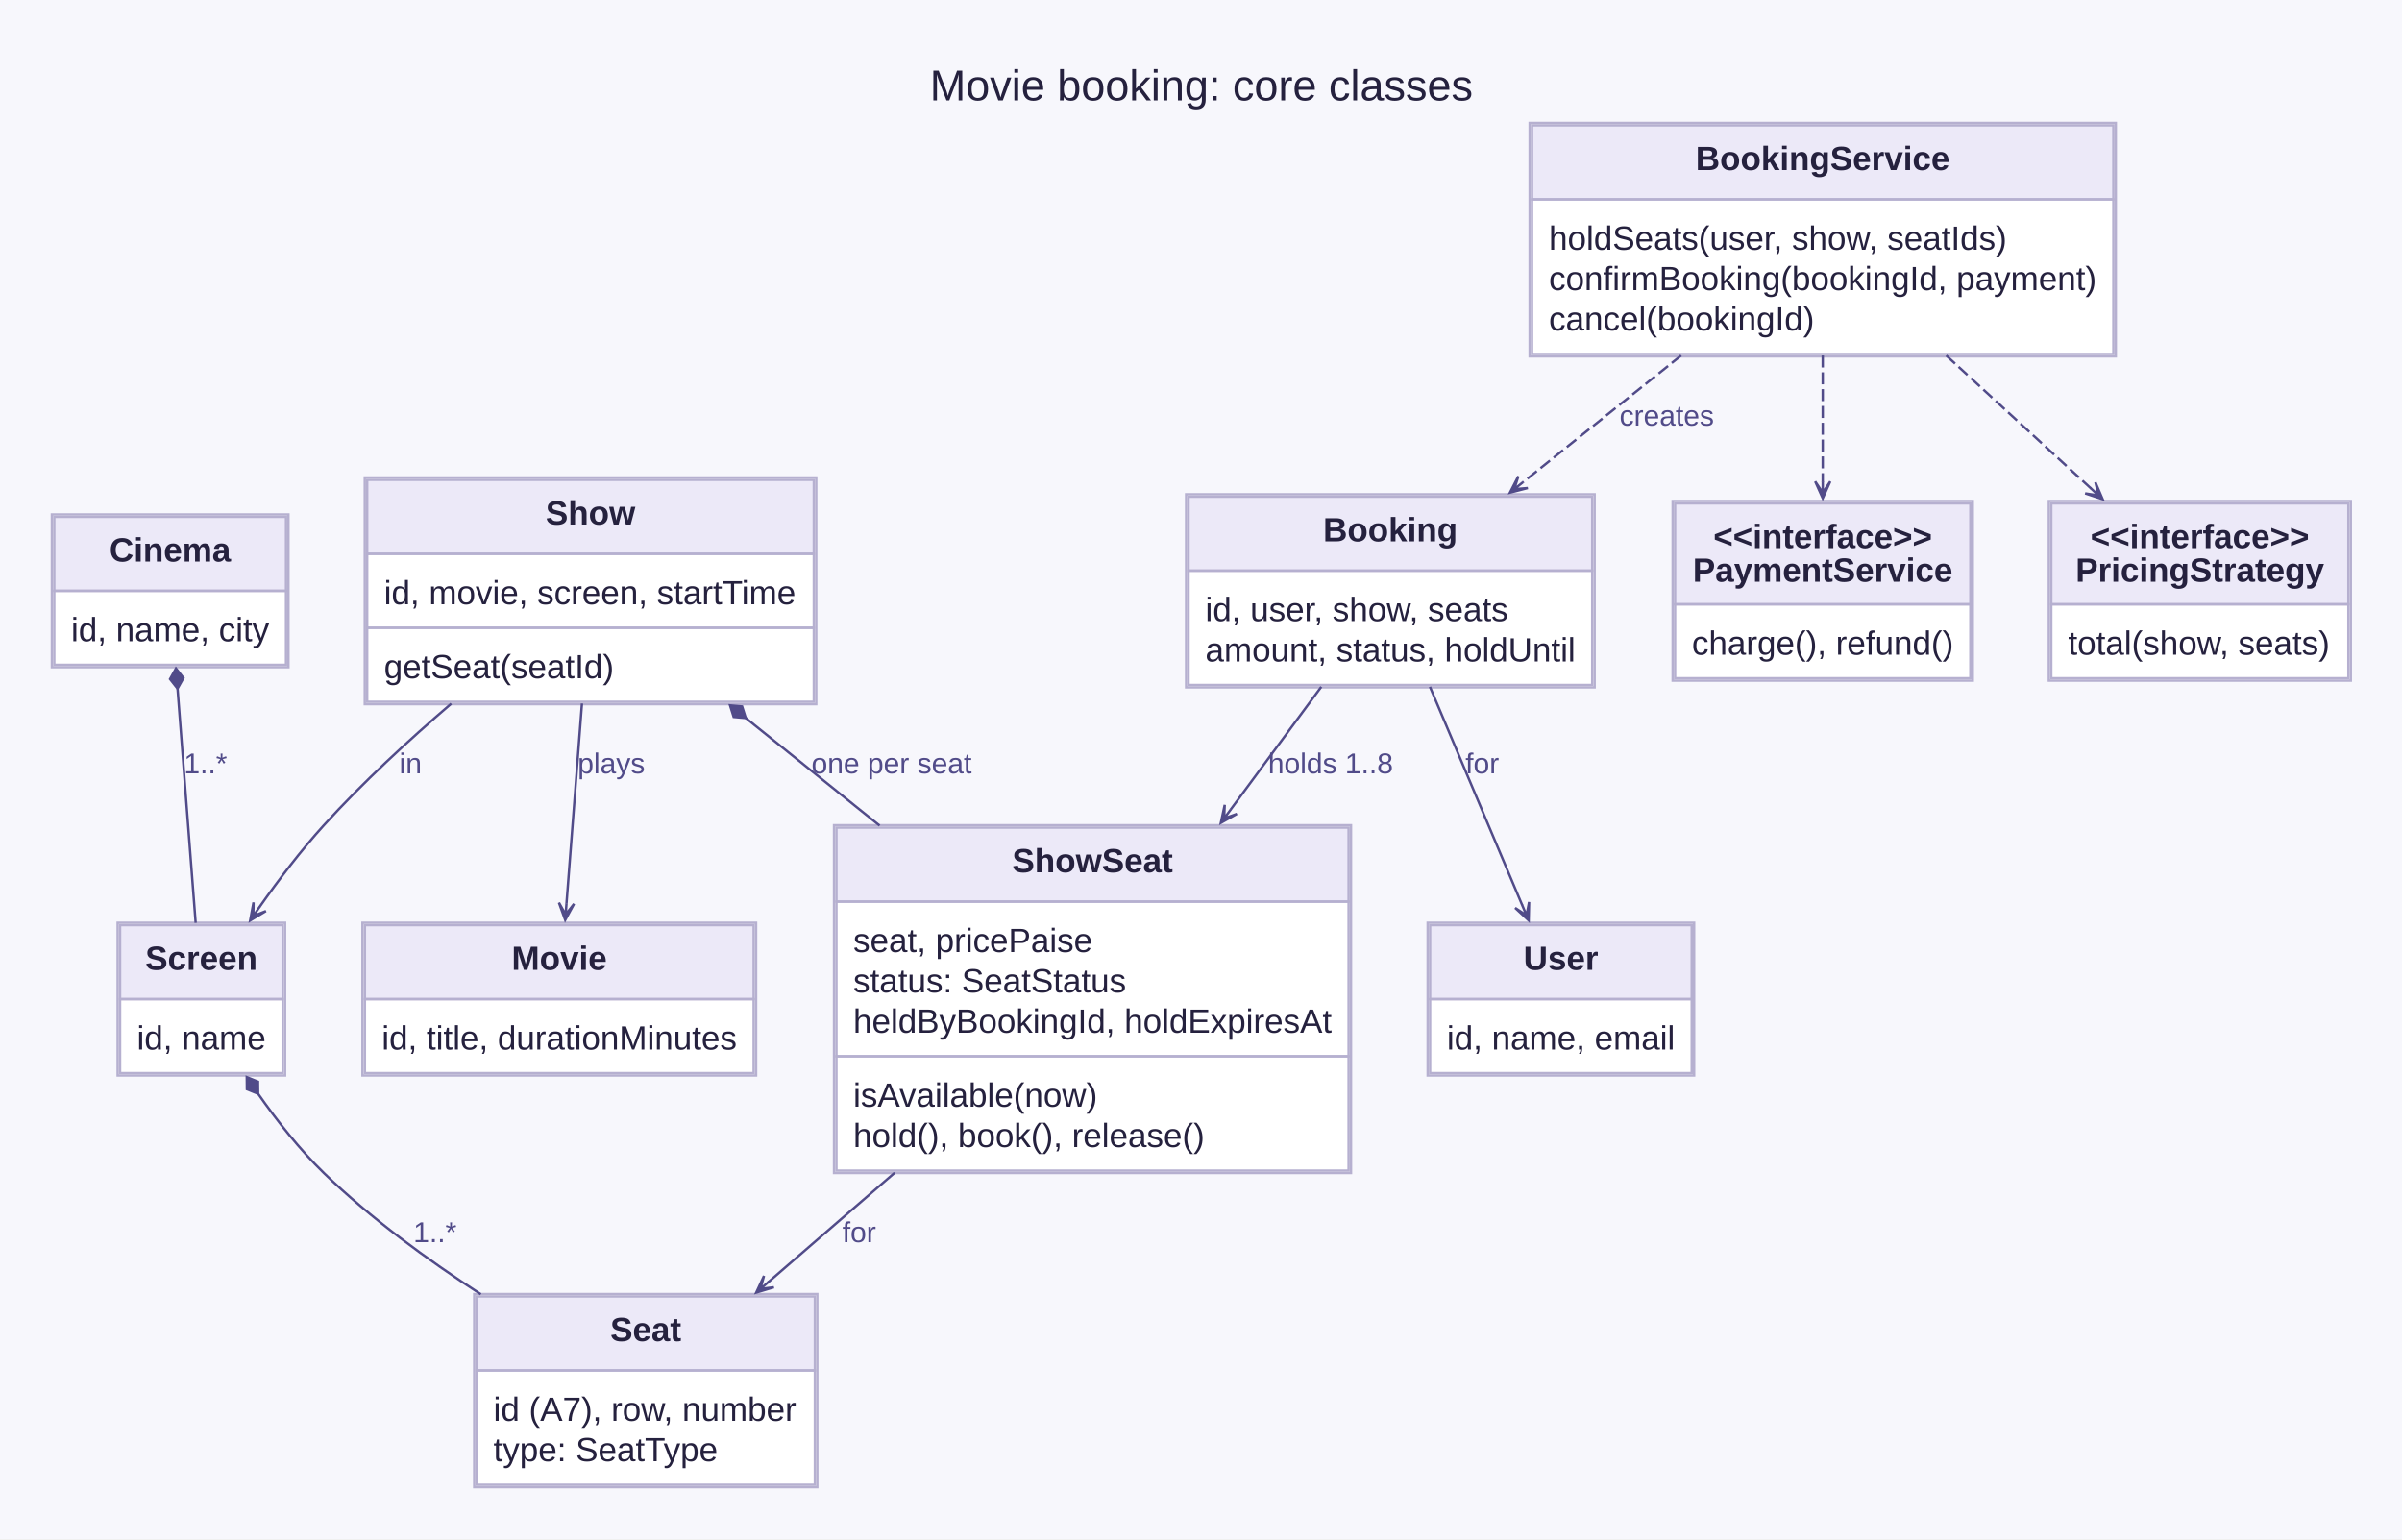
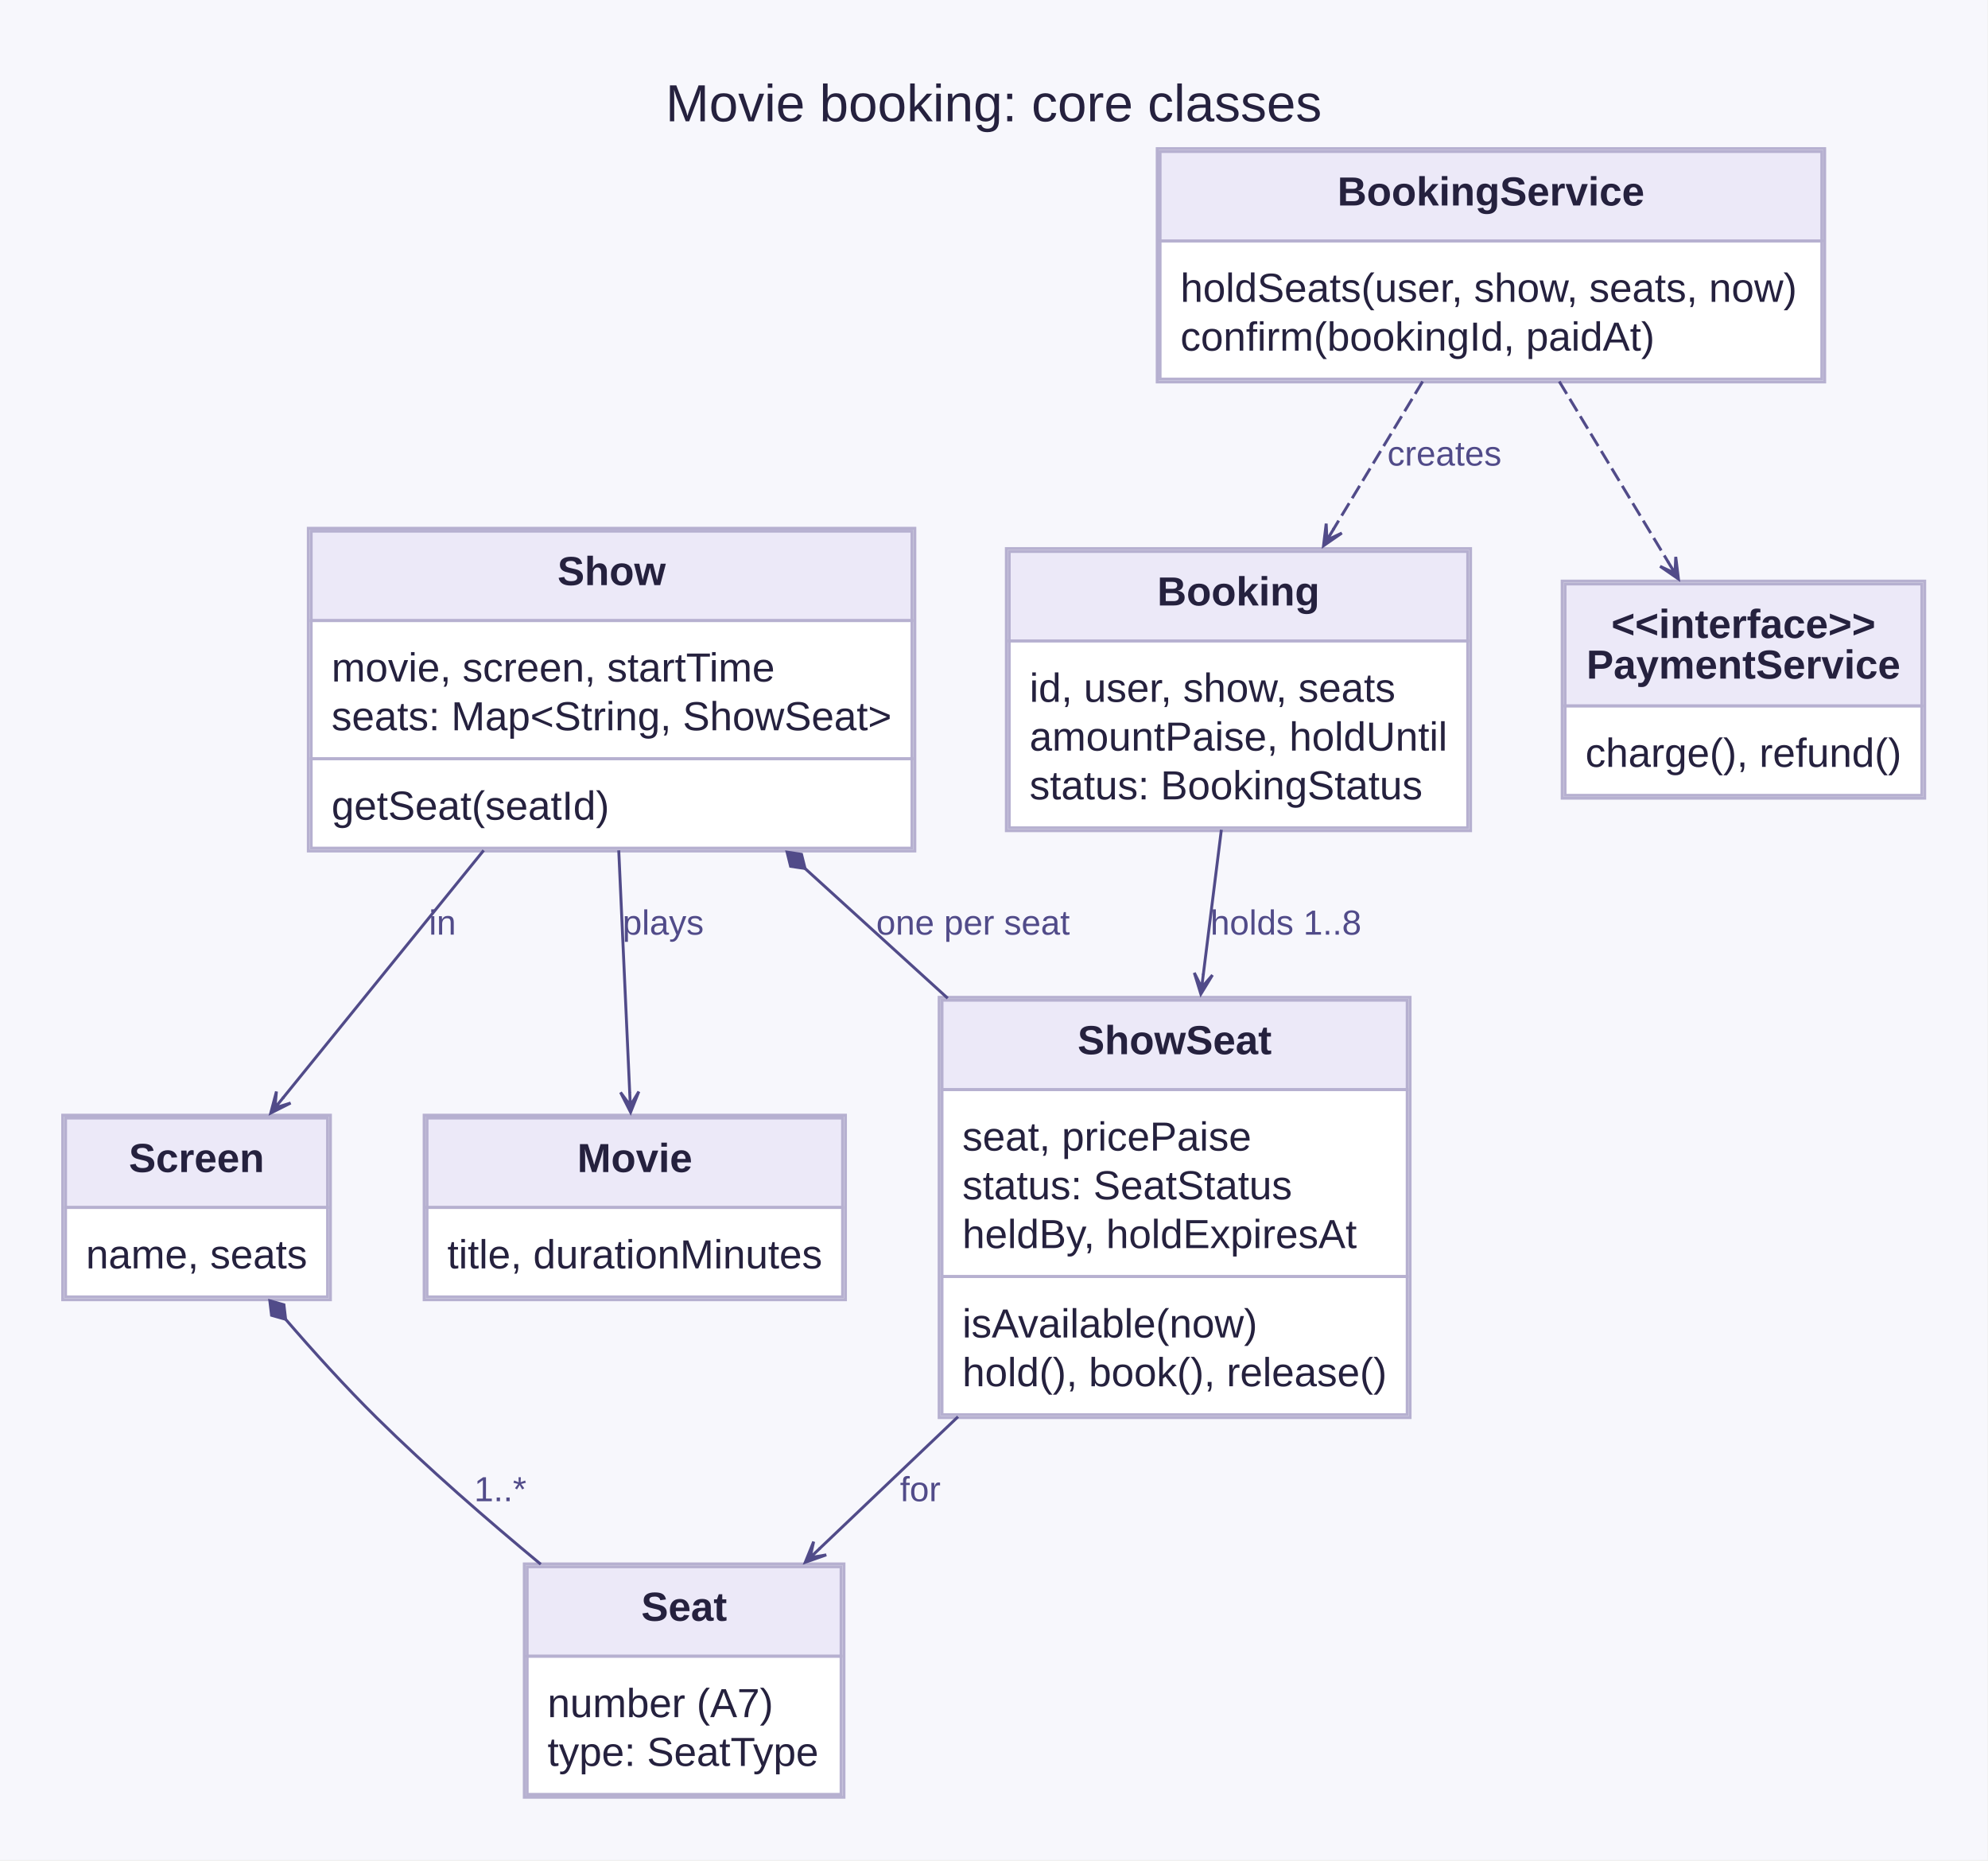
- <svg xmlns="http://www.w3.org/2000/svg" width="1000pt" height="641pt" viewBox="0.00 0.00 1000.00 641.00" role="img" aria-labelledby="lld-4-classes-title lld-4-classes-desc">
+ <svg xmlns="http://www.w3.org/2000/svg" width="685pt" height="641pt" viewBox="0.00 0.00 685.00 641.00" role="img" aria-labelledby="lld-4-classes-title lld-4-classes-desc">
  <g id="graph0" class="graph" transform="scale(1 1) rotate(0) translate(21.6 619.2)">
-     <polygon fill="#f7f7fc" stroke="none" points="-21.6,21.6 -21.6,-619.2 978.69,-619.2 978.69,21.6 -21.6,21.6" />
-     <text xml:space="preserve" text-anchor="middle" x="478.55" y="-577.4" font-family="Arial" font-size="18.00" fill="#25213e">Movie booking: core classes</text>
+     <polygon fill="#f7f7fc" stroke="none" points="-21.6,21.6 -21.6,-619.2 663.2,-619.2 663.2,21.6 -21.6,21.6" />
+     <text xml:space="preserve" text-anchor="middle" x="320.8" y="-577.4" font-family="Arial" font-size="18.00" fill="#25213e">Movie booking: core classes</text>
    <g id="node1" class="node">
-       <path fill="#b6b0d0" stroke="none" d="M86.48,-405C86.48,-405 12,-405 12,-405 6,-405 0,-399 0,-393 0,-393 0,-353.4 0,-353.4 0,-347.4 6,-341.4 12,-341.4 12,-341.4 86.48,-341.4 86.48,-341.4 92.48,-341.4 98.48,-347.4 98.48,-353.4 98.48,-353.4 98.48,-393 98.48,-393 98.48,-399 92.48,-405 86.48,-405" />
-       <polygon fill="#ffffff" stroke="none" points="0,-341.4 0,-405 98.48,-405 98.48,-341.4 0,-341.4" />
-       <polygon fill="none" stroke="#b6b0d0" points="0,-341.4 0,-405 98.48,-405 98.48,-341.4 0,-341.4" />
-       <polygon fill="#ece9f8" stroke="none" points="1,-373.2 1,-404 97.48,-404 97.48,-373.2 1,-373.2" />
-       <polygon fill="none" stroke="#b6b0d0" points="1,-373.2 1,-404 97.48,-404 97.48,-373.2 1,-373.2" />
-       <text xml:space="preserve" text-anchor="start" x="23.95" y="-385.4" font-family="Arial" font-weight="bold" font-size="14.00" fill="#25213e">Cinema</text>
-       <polygon fill="none" stroke="#b6b0d0" points="1,-342.4 1,-373.2 97.48,-373.2 97.48,-342.4 1,-342.4" />
-       <text xml:space="preserve" text-anchor="start" x="8" y="-352.2" font-family="Arial" font-size="14.00" fill="#25213e">id, name, city</text>
+       <path fill="#b6b0d0" stroke="none" d="M80.26,-235C80.26,-235 12,-235 12,-235 6,-235 0,-229 0,-223 0,-223 0,-183.4 0,-183.4 0,-177.4 6,-171.4 12,-171.4 12,-171.4 80.26,-171.4 80.26,-171.4 86.26,-171.4 92.26,-177.4 92.26,-183.4 92.26,-183.4 92.26,-223 92.26,-223 92.26,-229 86.26,-235 80.26,-235" />
+       <polygon fill="#ffffff" stroke="none" points="0,-171.4 0,-235 92.26,-235 92.26,-171.4 0,-171.4" />
+       <polygon fill="none" stroke="#b6b0d0" points="0,-171.4 0,-235 92.26,-235 92.26,-171.4 0,-171.4" />
+       <polygon fill="#ece9f8" stroke="none" points="1,-203.2 1,-234 91.26,-234 91.26,-203.2 1,-203.2" />
+       <polygon fill="none" stroke="#b6b0d0" points="1,-203.2 1,-234 91.26,-234 91.26,-203.2 1,-203.2" />
+       <text xml:space="preserve" text-anchor="start" x="22.78" y="-215.4" font-family="Arial" font-weight="bold" font-size="14.00" fill="#25213e">Screen</text>
+       <polygon fill="none" stroke="#b6b0d0" points="1,-172.4 1,-203.2 91.26,-203.2 91.26,-172.4 1,-172.4" />
+       <text xml:space="preserve" text-anchor="start" x="8" y="-182.2" font-family="Arial" font-size="14.00" fill="#25213e">name, seats</text>
    </g>
    <g id="node2" class="node">
-       <path fill="#b6b0d0" stroke="none" d="M85.09,-235C85.09,-235 39.39,-235 39.39,-235 33.39,-235 27.39,-229 27.39,-223 27.39,-223 27.39,-183.4 27.39,-183.4 27.39,-177.4 33.39,-171.4 39.39,-171.4 39.39,-171.4 85.09,-171.4 85.09,-171.4 91.09,-171.4 97.09,-177.4 97.09,-183.4 97.09,-183.4 97.09,-223 97.09,-223 97.09,-229 91.09,-235 85.09,-235" />
-       <polygon fill="#ffffff" stroke="none" points="27.39,-171.4 27.39,-235 97.09,-235 97.09,-171.4 27.39,-171.4" />
-       <polygon fill="none" stroke="#b6b0d0" points="27.39,-171.4 27.39,-235 97.09,-235 97.09,-171.4 27.39,-171.4" />
-       <polygon fill="#ece9f8" stroke="none" points="28.39,-203.2 28.39,-234 96.09,-234 96.09,-203.2 28.39,-203.2" />
-       <polygon fill="none" stroke="#b6b0d0" points="28.39,-203.2 28.39,-234 96.09,-234 96.09,-203.2 28.39,-203.2" />
-       <text xml:space="preserve" text-anchor="start" x="38.89" y="-215.4" font-family="Arial" font-weight="bold" font-size="14.00" fill="#25213e">Screen</text>
-       <polygon fill="none" stroke="#b6b0d0" points="28.39,-172.4 28.39,-203.2 96.09,-203.2 96.09,-172.4 28.39,-172.4" />
-       <text xml:space="preserve" text-anchor="start" x="35.39" y="-182.2" font-family="Arial" font-size="14.00" fill="#25213e">id, name</text>
+       <path fill="#b6b0d0" stroke="none" d="M257.21,-80.4C257.21,-80.4 171.05,-80.4 171.05,-80.4 165.05,-80.4 159.05,-74.4 159.05,-68.4 159.05,-68.4 159.05,-12 159.05,-12 159.05,-6 165.05,0 171.05,0 171.05,0 257.21,0 257.21,0 263.21,0 269.21,-6 269.21,-12 269.21,-12 269.21,-68.4 269.21,-68.4 269.21,-74.4 263.21,-80.4 257.21,-80.4" />
+       <polygon fill="#ffffff" stroke="none" points="159.05,0 159.05,-80.4 269.21,-80.4 269.21,0 159.05,0" />
+       <polygon fill="none" stroke="#b6b0d0" points="159.05,0 159.05,-80.4 269.21,-80.4 269.21,0 159.05,0" />
+       <polygon fill="#ece9f8" stroke="none" points="160.05,-48.6 160.05,-79.4 268.21,-79.4 268.21,-48.6 160.05,-48.6" />
+       <polygon fill="none" stroke="#b6b0d0" points="160.05,-48.6 160.05,-79.4 268.21,-79.4 268.21,-48.6 160.05,-48.6" />
+       <text xml:space="preserve" text-anchor="start" x="199.34" y="-60.8" font-family="Arial" font-weight="bold" font-size="14.00" fill="#25213e">Seat</text>
+       <polygon fill="none" stroke="#b6b0d0" points="160.05,-1 160.05,-48.6 268.21,-48.6 268.21,-1 160.05,-1" />
+       <text xml:space="preserve" text-anchor="start" x="167.05" y="-27.6" font-family="Arial" font-size="14.00" fill="#25213e">number (A7)</text>
+       <text xml:space="preserve" text-anchor="start" x="167.05" y="-10.8" font-family="Arial" font-size="14.00" fill="#25213e">type: SeatType</text>
    </g>
    <g id="edge1" class="edge">
-       <path fill="none" stroke="#514b89" d="M52.31,-332.49C54.62,-302.65 57.74,-262.38 59.86,-234.96" />
-       <polygon fill="#514b89" stroke="#514b89" points="52.31,-332.5 54.78,-336.91 51.66,-340.88 49.19,-336.47 52.31,-332.5" />
-       <text xml:space="preserve" text-anchor="middle" x="63.97" y="-297.2" font-family="Arial" font-size="12.00" fill="#514b89">1..*</text>
+       <path fill="none" stroke="#514b89" d="M76.65,-164.87C86.37,-153.59 97.39,-141.4 108.13,-130.8 125.8,-113.37 146.41,-95.46 164.73,-80.28" />
+       <polygon fill="#514b89" stroke="#514b89" points="76.82,-164.67 76.23,-169.68 71.37,-171.06 71.97,-166.05 76.82,-164.67" />
+       <text xml:space="preserve" text-anchor="middle" x="150.78" y="-102" font-family="Arial" font-size="12.00" fill="#514b89">1..*</text>
    </g>
    <g id="node3" class="node">
-       <path fill="#b6b0d0" stroke="none" d="M306.65,-80.4C306.65,-80.4 187.83,-80.4 187.83,-80.4 181.83,-80.4 175.83,-74.4 175.83,-68.4 175.83,-68.4 175.83,-12 175.83,-12 175.83,-6 181.83,0 187.83,0 187.83,0 306.65,0 306.65,0 312.65,0 318.65,-6 318.65,-12 318.65,-12 318.65,-68.4 318.65,-68.4 318.65,-74.4 312.65,-80.4 306.65,-80.4" />
-       <polygon fill="#ffffff" stroke="none" points="175.83,0 175.83,-80.4 318.65,-80.4 318.65,0 175.83,0" />
-       <polygon fill="none" stroke="#b6b0d0" points="175.83,0 175.83,-80.4 318.65,-80.4 318.65,0 175.83,0" />
-       <polygon fill="#ece9f8" stroke="none" points="176.83,-48.6 176.83,-79.4 317.65,-79.4 317.65,-48.6 176.83,-48.6" />
-       <polygon fill="none" stroke="#b6b0d0" points="176.83,-48.6 176.83,-79.4 317.65,-79.4 317.65,-48.6 176.83,-48.6" />
-       <text xml:space="preserve" text-anchor="start" x="232.45" y="-60.8" font-family="Arial" font-weight="bold" font-size="14.00" fill="#25213e">Seat</text>
-       <polygon fill="none" stroke="#b6b0d0" points="176.83,-1 176.83,-48.6 317.65,-48.6 317.65,-1 176.83,-1" />
-       <text xml:space="preserve" text-anchor="start" x="183.83" y="-27.6" font-family="Arial" font-size="14.00" fill="#25213e">id (A7), row, number</text>
-       <text xml:space="preserve" text-anchor="start" x="183.83" y="-10.8" font-family="Arial" font-size="14.00" fill="#25213e">type: SeatType</text>
+       <path fill="#b6b0d0" stroke="none" d="M257.72,-235C257.72,-235 136.54,-235 136.54,-235 130.54,-235 124.54,-229 124.54,-223 124.54,-223 124.54,-183.4 124.54,-183.4 124.54,-177.4 130.54,-171.4 136.54,-171.4 136.54,-171.4 257.72,-171.4 257.72,-171.4 263.72,-171.4 269.72,-177.4 269.72,-183.4 269.72,-183.4 269.72,-223 269.72,-223 269.72,-229 263.72,-235 257.72,-235" />
+       <polygon fill="#ffffff" stroke="none" points="124.54,-171.4 124.54,-235 269.72,-235 269.72,-171.4 124.54,-171.4" />
+       <polygon fill="none" stroke="#b6b0d0" points="124.54,-171.4 124.54,-235 269.72,-235 269.72,-171.4 124.54,-171.4" />
+       <polygon fill="#ece9f8" stroke="none" points="125.54,-203.2 125.54,-234 268.72,-234 268.72,-203.2 125.54,-203.2" />
+       <polygon fill="none" stroke="#b6b0d0" points="125.54,-203.2 125.54,-234 268.72,-234 268.72,-203.2 125.54,-203.2" />
+       <text xml:space="preserve" text-anchor="start" x="177.29" y="-215.4" font-family="Arial" font-weight="bold" font-size="14.00" fill="#25213e">Movie</text>
+       <polygon fill="none" stroke="#b6b0d0" points="125.54,-172.4 125.54,-203.2 268.72,-203.2 268.72,-172.4 125.54,-172.4" />
+       <text xml:space="preserve" text-anchor="start" x="132.54" y="-182.2" font-family="Arial" font-size="14.00" fill="#25213e">title, durationMinutes</text>
+     </g>
+     <g id="node4" class="node">
+       <path fill="#b6b0d0" stroke="none" d="M281.63,-437.2C281.63,-437.2 96.63,-437.2 96.63,-437.2 90.63,-437.2 84.63,-431.2 84.63,-425.2 84.63,-425.2 84.63,-338 84.63,-338 84.63,-332 90.63,-326 96.63,-326 96.63,-326 281.63,-326 281.63,-326 287.63,-326 293.63,-332 293.63,-338 293.63,-338 293.63,-425.2 293.63,-425.2 293.63,-431.2 287.63,-437.2 281.63,-437.2" />
+       <polygon fill="#ffffff" stroke="none" points="84.63,-326 84.63,-437.2 293.63,-437.2 293.63,-326 84.63,-326" />
+       <polygon fill="none" stroke="#b6b0d0" points="84.63,-326 84.63,-437.2 293.63,-437.2 293.63,-326 84.63,-326" />
+       <polygon fill="#ece9f8" stroke="none" points="85.63,-405.4 85.63,-436.2 292.63,-436.2 292.63,-405.4 85.63,-405.4" />
+       <polygon fill="none" stroke="#b6b0d0" points="85.63,-405.4 85.63,-436.2 292.63,-436.2 292.63,-405.4 85.63,-405.4" />
+       <text xml:space="preserve" text-anchor="start" x="170.47" y="-417.6" font-family="Arial" font-weight="bold" font-size="14.00" fill="#25213e">Show</text>
+       <polygon fill="none" stroke="#b6b0d0" points="85.63,-357.8 85.63,-405.4 292.63,-405.4 292.63,-357.8 85.63,-357.8" />
+       <text xml:space="preserve" text-anchor="start" x="92.63" y="-384.4" font-family="Arial" font-size="14.00" fill="#25213e">movie, screen, startTime</text>
+       <text xml:space="preserve" text-anchor="start" x="92.63" y="-367.6" font-family="Arial" font-size="14.00" fill="#25213e">seats: Map&lt;String, ShowSeat&gt;</text>
+       <polygon fill="none" stroke="#b6b0d0" points="85.63,-327 85.63,-357.8 292.63,-357.8 292.63,-327 85.63,-327" />
+       <text xml:space="preserve" text-anchor="start" x="92.63" y="-336.8" font-family="Arial" font-size="14.00" fill="#25213e">getSeat(seatId)</text>
+     </g>
+     <g id="edge3" class="edge">
+       <path fill="none" stroke="#514b89" d="M145.06,-326.23C122.59,-298.52 95.86,-265.55 75.86,-240.87" />
+       <polygon fill="#514b89" stroke="#514b89" points="71.69,-235.73 78.54,-239.18 73.12,-237.5 76.1,-241.16 76.1,-241.16 76.1,-241.16 73.12,-237.5 73.65,-243.15 71.69,-235.73" />
+       <text xml:space="preserve" text-anchor="middle" x="130.86" y="-297.2" font-family="Arial" font-size="12.00" fill="#514b89">in</text>
    </g>
    <g id="edge2" class="edge">
-       <path fill="none" stroke="#514b89" d="M85.87,-163.78C93.8,-152.47 103.2,-140.54 113.24,-130.8 132.63,-112 156.44,-94.64 178.58,-80.31" />
-       <polygon fill="#514b89" stroke="#514b89" points="85.87,-163.78 85.82,-168.83 81.14,-170.73 81.19,-165.68 85.87,-163.78" />
-       <text xml:space="preserve" text-anchor="middle" x="159.5" y="-102" font-family="Arial" font-size="12.00" fill="#514b89">1..*</text>
-     </g>
-     <g id="node4" class="node">
-       <path fill="#b6b0d0" stroke="none" d="M281.17,-235C281.17,-235 141.31,-235 141.31,-235 135.31,-235 129.31,-229 129.31,-223 129.31,-223 129.31,-183.4 129.31,-183.4 129.31,-177.4 135.31,-171.4 141.31,-171.4 141.31,-171.4 281.17,-171.4 281.17,-171.4 287.17,-171.4 293.17,-177.4 293.17,-183.4 293.17,-183.4 293.17,-223 293.17,-223 293.17,-229 287.17,-235 281.17,-235" />
-       <polygon fill="#ffffff" stroke="none" points="129.31,-171.4 129.31,-235 293.17,-235 293.17,-171.4 129.31,-171.4" />
-       <polygon fill="none" stroke="#b6b0d0" points="129.31,-171.4 129.31,-235 293.17,-235 293.17,-171.4 129.31,-171.4" />
-       <polygon fill="#ece9f8" stroke="none" points="130.31,-203.2 130.31,-234 292.17,-234 292.17,-203.2 130.31,-203.2" />
-       <polygon fill="none" stroke="#b6b0d0" points="130.31,-203.2 130.31,-234 292.17,-234 292.17,-203.2 130.31,-203.2" />
-       <text xml:space="preserve" text-anchor="start" x="191.4" y="-215.4" font-family="Arial" font-weight="bold" font-size="14.00" fill="#25213e">Movie</text>
-       <polygon fill="none" stroke="#b6b0d0" points="130.31,-172.4 130.31,-203.2 292.17,-203.2 292.17,-172.4 130.31,-172.4" />
-       <text xml:space="preserve" text-anchor="start" x="137.31" y="-182.2" font-family="Arial" font-size="14.00" fill="#25213e">id, title, durationMinutes</text>
+       <path fill="none" stroke="#514b89" d="M191.6,-326.23C192.82,-299.22 194.27,-267.22 195.38,-242.77" />
+       <polygon fill="#514b89" stroke="#514b89" points="195.69,-236 198.52,-243.13 195.59,-238.28 195.37,-242.99 195.37,-242.99 195.37,-242.99 195.59,-238.28 192.22,-242.85 195.69,-236" />
+       <text xml:space="preserve" text-anchor="middle" x="206.9" y="-297.2" font-family="Arial" font-size="12.00" fill="#514b89">plays</text>
    </g>
    <g id="node5" class="node">
-       <path fill="#b6b0d0" stroke="none" d="M306.21,-420.4C306.21,-420.4 142.27,-420.4 142.27,-420.4 136.27,-420.4 130.27,-414.4 130.27,-408.4 130.27,-408.4 130.27,-338 130.27,-338 130.27,-332 136.27,-326 142.27,-326 142.27,-326 306.21,-326 306.21,-326 312.21,-326 318.21,-332 318.21,-338 318.21,-338 318.21,-408.4 318.21,-408.4 318.21,-414.4 312.21,-420.4 306.21,-420.4" />
-       <polygon fill="#ffffff" stroke="none" points="130.27,-326 130.27,-420.4 318.21,-420.4 318.21,-326 130.27,-326" />
-       <polygon fill="none" stroke="#b6b0d0" points="130.27,-326 130.27,-420.4 318.21,-420.4 318.21,-326 130.27,-326" />
-       <polygon fill="#ece9f8" stroke="none" points="131.27,-388.6 131.27,-419.4 317.21,-419.4 317.21,-388.6 131.27,-388.6" />
-       <polygon fill="none" stroke="#b6b0d0" points="131.27,-388.6 131.27,-419.4 317.21,-419.4 317.21,-388.6 131.27,-388.6" />
-       <text xml:space="preserve" text-anchor="start" x="205.57" y="-400.8" font-family="Arial" font-weight="bold" font-size="14.00" fill="#25213e">Show</text>
-       <polygon fill="none" stroke="#b6b0d0" points="131.27,-357.8 131.27,-388.6 317.21,-388.6 317.21,-357.8 131.27,-357.8" />
-       <text xml:space="preserve" text-anchor="start" x="138.27" y="-367.6" font-family="Arial" font-size="14.00" fill="#25213e">id, movie, screen, startTime</text>
-       <polygon fill="none" stroke="#b6b0d0" points="131.27,-327 131.27,-357.8 317.21,-357.8 317.21,-327 131.27,-327" />
-       <text xml:space="preserve" text-anchor="start" x="138.27" y="-336.8" font-family="Arial" font-size="14.00" fill="#25213e">getSeat(seatId)</text>
+       <path fill="#b6b0d0" stroke="none" d="M452.27,-275.6C452.27,-275.6 313.99,-275.6 313.99,-275.6 307.99,-275.6 301.99,-269.6 301.99,-263.6 301.99,-263.6 301.99,-142.8 301.99,-142.8 301.99,-136.8 307.99,-130.8 313.99,-130.8 313.99,-130.8 452.27,-130.8 452.27,-130.8 458.27,-130.8 464.27,-136.8 464.27,-142.8 464.27,-142.8 464.27,-263.6 464.27,-263.6 464.27,-269.6 458.27,-275.6 452.27,-275.6" />
+       <polygon fill="#ffffff" stroke="none" points="301.99,-130.8 301.99,-275.6 464.27,-275.6 464.27,-130.8 301.99,-130.8" />
+       <polygon fill="none" stroke="#b6b0d0" points="301.99,-130.8 301.99,-275.6 464.27,-275.6 464.27,-130.8 301.99,-130.8" />
+       <polygon fill="#ece9f8" stroke="none" points="302.99,-243.8 302.99,-274.6 463.27,-274.6 463.27,-243.8 302.99,-243.8" />
+       <polygon fill="none" stroke="#b6b0d0" points="302.99,-243.8 302.99,-274.6 463.27,-274.6 463.27,-243.8 302.99,-243.8" />
+       <text xml:space="preserve" text-anchor="start" x="349.68" y="-256" font-family="Arial" font-weight="bold" font-size="14.00" fill="#25213e">ShowSeat</text>
+       <polygon fill="none" stroke="#b6b0d0" points="302.99,-179.4 302.99,-243.8 463.27,-243.8 463.27,-179.4 302.99,-179.4" />
+       <text xml:space="preserve" text-anchor="start" x="309.99" y="-222.8" font-family="Arial" font-size="14.00" fill="#25213e">seat, pricePaise</text>
+       <text xml:space="preserve" text-anchor="start" x="309.99" y="-206" font-family="Arial" font-size="14.00" fill="#25213e">status: SeatStatus</text>
+       <text xml:space="preserve" text-anchor="start" x="309.99" y="-189.2" font-family="Arial" font-size="14.00" fill="#25213e">heldBy, holdExpiresAt</text>
+       <polygon fill="none" stroke="#b6b0d0" points="302.99,-131.8 302.99,-179.4 463.27,-179.4 463.27,-131.8 302.99,-131.8" />
+       <text xml:space="preserve" text-anchor="start" x="309.99" y="-158.4" font-family="Arial" font-size="14.00" fill="#25213e">isAvailable(now)</text>
+       <text xml:space="preserve" text-anchor="start" x="309.99" y="-141.6" font-family="Arial" font-size="14.00" fill="#25213e">hold(), book(), release()</text>
    </g>
    <g id="edge4" class="edge">
-       <path fill="none" stroke="#514b89" d="M166.26,-326.22C148.43,-310.93 129.3,-293.28 113.24,-275.6 103.73,-265.14 94.42,-252.88 86.41,-241.5" />
-       <polygon fill="#514b89" stroke="#514b89" points="82.54,-235.93 89.12,-239.88 83.84,-237.8 86.53,-241.68 86.53,-241.68 86.53,-241.68 83.84,-237.8 83.94,-243.47 82.54,-235.93" />
-       <text xml:space="preserve" text-anchor="middle" x="149.32" y="-297.2" font-family="Arial" font-size="12.00" fill="#514b89">in</text>
+       <path fill="none" stroke="#514b89" d="M255.64,-320.12C271.52,-305.69 288.61,-290.15 304.95,-275.28" />
+       <polygon fill="#514b89" stroke="#514b89" points="255.8,-319.98 254.58,-324.87 249.59,-325.63 250.81,-320.73 255.8,-319.98" />
+       <text xml:space="preserve" text-anchor="middle" x="313.67" y="-297.2" font-family="Arial" font-size="12.00" fill="#514b89">one per seat</text>
    </g>
-     <g id="edge3" class="edge">
-       <path fill="none" stroke="#514b89" d="M220.69,-326.29C218.67,-300.2 216.16,-267.87 214.24,-243.04" />
-       <polygon fill="#514b89" stroke="#514b89" points="213.71,-236.14 217.39,-242.88 213.89,-238.42 214.25,-243.12 214.25,-243.12 214.25,-243.12 213.89,-238.42 211.11,-243.37 213.71,-236.14" />
-       <text xml:space="preserve" text-anchor="middle" x="232.91" y="-297.2" font-family="Arial" font-size="12.00" fill="#514b89">plays</text>
+     <g id="edge5" class="edge">
+       <path fill="none" stroke="#514b89" d="M308.51,-131.11C292.28,-115.65 275.55,-99.71 260.76,-85.63" />
+       <polygon fill="#514b89" stroke="#514b89" points="255.87,-80.96 263.11,-83.51 257.52,-82.54 260.94,-85.79 260.94,-85.79 260.94,-85.79 257.52,-82.54 258.76,-88.07 255.87,-80.96" />
+       <text xml:space="preserve" text-anchor="middle" x="295.51" y="-102" font-family="Arial" font-size="12.00" fill="#514b89">for</text>
    </g>
    <g id="node6" class="node">
-       <path fill="#b6b0d0" stroke="none" d="M528.85,-275.6C528.85,-275.6 337.62,-275.6 337.62,-275.6 331.62,-275.6 325.62,-269.6 325.62,-263.6 325.62,-263.6 325.62,-142.8 325.62,-142.8 325.62,-136.8 331.62,-130.8 337.62,-130.8 337.62,-130.8 528.85,-130.8 528.85,-130.8 534.85,-130.8 540.85,-136.8 540.85,-142.8 540.85,-142.8 540.85,-263.6 540.85,-263.6 540.85,-269.6 534.85,-275.6 528.85,-275.6" />
-       <polygon fill="#ffffff" stroke="none" points="325.62,-130.8 325.62,-275.6 540.85,-275.6 540.85,-130.8 325.62,-130.8" />
-       <polygon fill="none" stroke="#b6b0d0" points="325.62,-130.8 325.62,-275.6 540.85,-275.6 540.85,-130.8 325.62,-130.8" />
-       <polygon fill="#ece9f8" stroke="none" points="326.62,-243.8 326.62,-274.6 539.85,-274.6 539.85,-243.8 326.62,-243.8" />
-       <polygon fill="none" stroke="#b6b0d0" points="326.62,-243.8 326.62,-274.6 539.85,-274.6 539.85,-243.8 326.62,-243.8" />
-       <text xml:space="preserve" text-anchor="start" x="399.79" y="-256" font-family="Arial" font-weight="bold" font-size="14.00" fill="#25213e">ShowSeat</text>
-       <polygon fill="none" stroke="#b6b0d0" points="326.62,-179.4 326.62,-243.8 539.85,-243.8 539.85,-179.4 326.62,-179.4" />
-       <text xml:space="preserve" text-anchor="start" x="333.62" y="-222.8" font-family="Arial" font-size="14.00" fill="#25213e">seat, pricePaise</text>
-       <text xml:space="preserve" text-anchor="start" x="333.62" y="-206" font-family="Arial" font-size="14.00" fill="#25213e">status: SeatStatus</text>
-       <text xml:space="preserve" text-anchor="start" x="333.62" y="-189.2" font-family="Arial" font-size="14.00" fill="#25213e">heldByBookingId, holdExpiresAt</text>
-       <polygon fill="none" stroke="#b6b0d0" points="326.62,-131.8 326.62,-179.4 539.85,-179.4 539.85,-131.8 326.62,-131.8" />
-       <text xml:space="preserve" text-anchor="start" x="333.62" y="-158.4" font-family="Arial" font-size="14.00" fill="#25213e">isAvailable(now)</text>
-       <text xml:space="preserve" text-anchor="start" x="333.62" y="-141.6" font-family="Arial" font-size="14.00" fill="#25213e">hold(), book(), release()</text>
-     </g>
-     <g id="edge5" class="edge">
-       <path fill="none" stroke="#514b89" d="M288.57,-320.49C306.27,-306.26 325.79,-290.57 344.6,-275.45" />
-       <polygon fill="#514b89" stroke="#514b89" points="288.87,-320.24 287.35,-325.06 282.33,-325.51 283.85,-320.69 288.87,-320.24" />
-       <text xml:space="preserve" text-anchor="middle" x="349.58" y="-297.2" font-family="Arial" font-size="12.00" fill="#514b89">one per seat</text>
+       <path fill="#b6b0d0" stroke="none" d="M473.12,-430.2C473.12,-430.2 337.15,-430.2 337.15,-430.2 331.15,-430.2 325.15,-424.2 325.15,-418.2 325.15,-418.2 325.15,-345 325.15,-345 325.15,-339 331.15,-333 337.15,-333 337.15,-333 473.12,-333 473.12,-333 479.12,-333 485.12,-339 485.12,-345 485.12,-345 485.12,-418.2 485.12,-418.2 485.12,-424.2 479.12,-430.2 473.12,-430.2" />
+       <polygon fill="#ffffff" stroke="none" points="325.15,-333 325.15,-430.2 485.12,-430.2 485.12,-333 325.15,-333" />
+       <polygon fill="none" stroke="#b6b0d0" points="325.15,-333 325.15,-430.2 485.12,-430.2 485.12,-333 325.15,-333" />
+       <polygon fill="#ece9f8" stroke="none" points="326.15,-398.4 326.15,-429.2 484.12,-429.2 484.12,-398.4 326.15,-398.4" />
+       <polygon fill="none" stroke="#b6b0d0" points="326.15,-398.4 326.15,-429.2 484.12,-429.2 484.12,-398.4 326.15,-398.4" />
+       <text xml:space="preserve" text-anchor="start" x="377.13" y="-410.6" font-family="Arial" font-weight="bold" font-size="14.00" fill="#25213e">Booking</text>
+       <polygon fill="none" stroke="#b6b0d0" points="326.15,-334 326.15,-398.4 484.12,-398.4 484.12,-334 326.15,-334" />
+       <text xml:space="preserve" text-anchor="start" x="333.15" y="-377.4" font-family="Arial" font-size="14.00" fill="#25213e">id, user, show, seats</text>
+       <text xml:space="preserve" text-anchor="start" x="333.15" y="-360.6" font-family="Arial" font-size="14.00" fill="#25213e">amountPaise, holdUntil</text>
+       <text xml:space="preserve" text-anchor="start" x="333.15" y="-343.8" font-family="Arial" font-size="14.00" fill="#25213e">status: BookingStatus</text>
    </g>
    <g id="edge6" class="edge">
-       <path fill="none" stroke="#514b89" d="M350.84,-130.88C332.93,-115.37 314.48,-99.41 298.21,-85.32" />
-       <polygon fill="#514b89" stroke="#514b89" points="293.24,-81.02 300.59,-83.22 294.96,-82.51 298.53,-85.6 298.53,-85.6 298.53,-85.6 294.96,-82.51 296.47,-87.98 293.24,-81.02" />
-       <text xml:space="preserve" text-anchor="middle" x="336.1" y="-102" font-family="Arial" font-size="12.00" fill="#514b89">for</text>
+       <path fill="none" stroke="#514b89" d="M399.24,-333.33C397.31,-317.93 395.13,-300.39 393,-283.31" />
+       <polygon fill="#514b89" stroke="#514b89" points="392.17,-276.72 396.17,-283.27 392.46,-278.98 393.04,-283.66 393.04,-283.66 393.04,-283.66 392.46,-278.98 389.92,-284.05 392.17,-276.72" />
+       <text xml:space="preserve" text-anchor="middle" x="421.47" y="-297.2" font-family="Arial" font-size="12.00" fill="#514b89">holds 1..8</text>
    </g>
    <g id="node7" class="node">
-       <path fill="#b6b0d0" stroke="none" d="M630.28,-413.4C630.28,-413.4 484.2,-413.4 484.2,-413.4 478.2,-413.4 472.2,-407.4 472.2,-401.4 472.2,-401.4 472.2,-345 472.2,-345 472.2,-339 478.2,-333 484.2,-333 484.2,-333 630.28,-333 630.28,-333 636.28,-333 642.28,-339 642.28,-345 642.28,-345 642.28,-401.4 642.28,-401.4 642.28,-407.4 636.28,-413.4 630.28,-413.4" />
-       <polygon fill="#ffffff" stroke="none" points="472.2,-333 472.2,-413.4 642.28,-413.4 642.28,-333 472.2,-333" />
-       <polygon fill="none" stroke="#b6b0d0" points="472.2,-333 472.2,-413.4 642.28,-413.4 642.28,-333 472.2,-333" />
-       <polygon fill="#ece9f8" stroke="none" points="473.2,-381.6 473.2,-412.4 641.28,-412.4 641.28,-381.6 473.2,-381.6" />
-       <polygon fill="none" stroke="#b6b0d0" points="473.2,-381.6 473.2,-412.4 641.28,-412.4 641.28,-381.6 473.2,-381.6" />
-       <text xml:space="preserve" text-anchor="start" x="529.24" y="-393.8" font-family="Arial" font-weight="bold" font-size="14.00" fill="#25213e">Booking</text>
-       <polygon fill="none" stroke="#b6b0d0" points="473.2,-334 473.2,-381.6 641.28,-381.6 641.28,-334 473.2,-334" />
-       <text xml:space="preserve" text-anchor="start" x="480.2" y="-360.6" font-family="Arial" font-size="14.00" fill="#25213e">id, user, show, seats</text>
-       <text xml:space="preserve" text-anchor="start" x="480.2" y="-343.8" font-family="Arial" font-size="14.00" fill="#25213e">amount, status, holdUntil</text>
+       <path fill="#b6b0d0" stroke="none" d="M595.13,-568C595.13,-568 389.13,-568 389.13,-568 383.13,-568 377.13,-562 377.13,-556 377.13,-556 377.13,-499.6 377.13,-499.6 377.13,-493.6 383.13,-487.6 389.13,-487.6 389.13,-487.6 595.13,-487.6 595.13,-487.6 601.13,-487.6 607.13,-493.6 607.13,-499.6 607.13,-499.6 607.13,-556 607.13,-556 607.13,-562 601.13,-568 595.13,-568" />
+       <polygon fill="#ffffff" stroke="none" points="377.13,-487.6 377.13,-568 607.13,-568 607.13,-487.6 377.13,-487.6" />
+       <polygon fill="none" stroke="#b6b0d0" points="377.13,-487.6 377.13,-568 607.13,-568 607.13,-487.6 377.13,-487.6" />
+       <polygon fill="#ece9f8" stroke="none" points="378.13,-536.2 378.13,-567 606.13,-567 606.13,-536.2 378.13,-536.2" />
+       <polygon fill="none" stroke="#b6b0d0" points="378.13,-536.2 378.13,-567 606.13,-567 606.13,-536.2 378.13,-536.2" />
+       <text xml:space="preserve" text-anchor="start" x="439.22" y="-548.4" font-family="Arial" font-weight="bold" font-size="14.00" fill="#25213e">BookingService</text>
+       <polygon fill="none" stroke="#b6b0d0" points="378.13,-488.6 378.13,-536.2 606.13,-536.2 606.13,-488.6 378.13,-488.6" />
+       <text xml:space="preserve" text-anchor="start" x="385.13" y="-515.2" font-family="Arial" font-size="14.00" fill="#25213e">holdSeats(user, show, seats, now)</text>
+       <text xml:space="preserve" text-anchor="start" x="385.13" y="-498.4" font-family="Arial" font-size="14.00" fill="#25213e">confirm(bookingId, paidAt)</text>
    </g>
    <g id="edge7" class="edge">
-       <path fill="none" stroke="#514b89" d="M528.48,-333.24C517.2,-317.95 503.84,-299.85 490.74,-282.11" />
-       <polygon fill="#514b89" stroke="#514b89" points="486.66,-276.58 493.35,-280.34 488.02,-278.42 490.82,-282.21 490.82,-282.21 490.82,-282.21 488.02,-278.42 488.28,-284.08 486.66,-276.58" />
-       <text xml:space="preserve" text-anchor="middle" x="532.36" y="-297.2" font-family="Arial" font-size="12.00" fill="#514b89">holds 1..8</text>
+       <path fill="none" stroke="#514b89" stroke-dasharray="5,2" d="M468.59,-487.78C459.12,-472.09 448.05,-453.74 437.83,-436.8" />
+       <polygon fill="#514b89" stroke="#514b89" points="434.44,-431.18 440.75,-435.55 435.62,-433.13 438.06,-437.17 438.06,-437.17 438.06,-437.17 435.62,-433.13 435.36,-438.8 434.44,-431.18" />
+       <text xml:space="preserve" text-anchor="middle" x="476.1" y="-458.8" font-family="Arial" font-size="12.00" fill="#514b89">creates</text>
    </g>
    <g id="node8" class="node">
-       <path fill="#b6b0d0" stroke="none" d="M671.7,-235C671.7,-235 584.77,-235 584.77,-235 578.77,-235 572.77,-229 572.77,-223 572.77,-223 572.77,-183.4 572.77,-183.4 572.77,-177.4 578.77,-171.4 584.77,-171.4 584.77,-171.4 671.7,-171.4 671.7,-171.4 677.7,-171.4 683.7,-177.4 683.7,-183.4 683.7,-183.4 683.7,-223 683.7,-223 683.7,-229 677.7,-235 671.7,-235" />
-       <polygon fill="#ffffff" stroke="none" points="572.77,-171.4 572.77,-235 683.7,-235 683.7,-171.4 572.77,-171.4" />
-       <polygon fill="none" stroke="#b6b0d0" points="572.77,-171.4 572.77,-235 683.7,-235 683.7,-171.4 572.77,-171.4" />
-       <polygon fill="#ece9f8" stroke="none" points="573.77,-203.2 573.77,-234 682.7,-234 682.7,-203.2 573.77,-203.2" />
-       <polygon fill="none" stroke="#b6b0d0" points="573.77,-203.2 573.77,-234 682.7,-234 682.7,-203.2 573.77,-203.2" />
-       <text xml:space="preserve" text-anchor="start" x="612.67" y="-215.4" font-family="Arial" font-weight="bold" font-size="14.00" fill="#25213e">User</text>
-       <polygon fill="none" stroke="#b6b0d0" points="573.77,-172.4 573.77,-203.2 682.7,-203.2 682.7,-172.4 573.77,-172.4" />
-       <text xml:space="preserve" text-anchor="start" x="580.77" y="-182.2" font-family="Arial" font-size="14.00" fill="#25213e">id, name, email</text>
+       <path fill="#b6b0d0" stroke="none" d="M629.6,-419C629.6,-419 528.67,-419 528.67,-419 522.67,-419 516.67,-413 516.67,-407 516.67,-407 516.67,-356.2 516.67,-356.2 516.67,-350.2 522.67,-344.2 528.67,-344.2 528.67,-344.2 629.6,-344.2 629.6,-344.2 635.6,-344.2 641.6,-350.2 641.6,-356.2 641.6,-356.2 641.6,-407 641.6,-407 641.6,-413 635.6,-419 629.6,-419" />
+       <polygon fill="#ffffff" stroke="none" points="516.67,-344.2 516.67,-419 641.6,-419 641.6,-344.2 516.67,-344.2" />
+       <polygon fill="none" stroke="#b6b0d0" points="516.67,-344.2 516.67,-419 641.6,-419 641.6,-344.2 516.67,-344.2" />
+       <polygon fill="#ece9f8" stroke="none" points="517.67,-376 517.67,-418 640.6,-418 640.6,-376 517.67,-376" />
+       <polygon fill="none" stroke="#b6b0d0" points="517.67,-376 517.67,-418 640.6,-418 640.6,-376 517.67,-376" />
+       <text xml:space="preserve" text-anchor="start" x="533.6" y="-399.4" font-family="Arial" font-weight="bold" font-size="14.00" fill="#25213e">&lt;&lt;interface&gt;&gt;</text>
+       <text xml:space="preserve" text-anchor="start" x="525.04" y="-385.4" font-family="Arial" font-weight="bold" font-size="14.00" fill="#25213e">PaymentService</text>
+       <polygon fill="none" stroke="#b6b0d0" points="517.67,-345.2 517.67,-376 640.6,-376 640.6,-345.2 517.67,-345.2" />
+       <text xml:space="preserve" text-anchor="start" x="524.67" y="-355" font-family="Arial" font-size="14.00" fill="#25213e">charge(), refund()</text>
    </g>
    <g id="edge8" class="edge">
-       <path fill="none" stroke="#514b89" d="M573.71,-333.24C585.28,-305.86 600.68,-269.42 612.16,-242.25" />
-       <polygon fill="#514b89" stroke="#514b89" points="614.81,-235.97 614.99,-243.64 613.93,-238.07 612.09,-242.41 612.09,-242.41 612.09,-242.41 613.93,-238.07 609.19,-241.19 614.81,-235.97" />
-       <text xml:space="preserve" text-anchor="middle" x="595.49" y="-297.2" font-family="Arial" font-size="12.00" fill="#514b89">for</text>
-     </g>
-     <g id="node9" class="node">
-       <path fill="#b6b0d0" stroke="none" d="M847.24,-568C847.24,-568 627.23,-568 627.23,-568 621.23,-568 615.23,-562 615.23,-556 615.23,-556 615.23,-482.8 615.23,-482.8 615.23,-476.8 621.23,-470.8 627.23,-470.8 627.23,-470.8 847.24,-470.8 847.24,-470.8 853.24,-470.8 859.24,-476.8 859.24,-482.8 859.24,-482.8 859.24,-556 859.24,-556 859.24,-562 853.24,-568 847.24,-568" />
-       <polygon fill="#ffffff" stroke="none" points="615.23,-470.8 615.23,-568 859.24,-568 859.24,-470.8 615.23,-470.8" />
-       <polygon fill="none" stroke="#b6b0d0" points="615.23,-470.8 615.23,-568 859.24,-568 859.24,-470.8 615.23,-470.8" />
-       <polygon fill="#ece9f8" stroke="none" points="616.23,-536.2 616.23,-567 858.24,-567 858.24,-536.2 616.23,-536.2" />
-       <polygon fill="none" stroke="#b6b0d0" points="616.23,-536.2 616.23,-567 858.24,-567 858.24,-536.2 616.23,-536.2" />
-       <text xml:space="preserve" text-anchor="start" x="684.33" y="-548.4" font-family="Arial" font-weight="bold" font-size="14.00" fill="#25213e">BookingService</text>
-       <polygon fill="none" stroke="#b6b0d0" points="616.23,-471.8 616.23,-536.2 858.24,-536.2 858.24,-471.8 616.23,-471.8" />
-       <text xml:space="preserve" text-anchor="start" x="623.23" y="-515.2" font-family="Arial" font-size="14.00" fill="#25213e">holdSeats(user, show, seatIds)</text>
-       <text xml:space="preserve" text-anchor="start" x="623.23" y="-498.4" font-family="Arial" font-size="14.00" fill="#25213e">confirmBooking(bookingId, payment)</text>
-       <text xml:space="preserve" text-anchor="start" x="623.23" y="-481.6" font-family="Arial" font-size="14.00" fill="#25213e">cancel(bookingId)</text>
-     </g>
-     <g id="edge9" class="edge">
-       <path fill="none" stroke="#514b89" stroke-dasharray="5,2" d="M678.3,-471.18C657.11,-454.21 633.31,-435.14 612.45,-418.43" />
-       <polygon fill="#514b89" stroke="#514b89" points="607.03,-414.09 614.47,-416.01 608.81,-415.52 612.5,-418.47 612.5,-418.47 612.5,-418.47 608.81,-415.52 610.53,-420.93 607.03,-414.09" />
-       <text xml:space="preserve" text-anchor="middle" x="672.31" y="-442" font-family="Arial" font-size="12.00" fill="#514b89">creates</text>
-     </g>
-     <g id="node10" class="node">
-       <path fill="#b6b0d0" stroke="none" d="M787.7,-410.6C787.7,-410.6 686.77,-410.6 686.77,-410.6 680.77,-410.6 674.77,-404.6 674.77,-398.6 674.77,-398.6 674.77,-347.8 674.77,-347.8 674.77,-341.8 680.77,-335.8 686.77,-335.8 686.77,-335.8 787.7,-335.8 787.7,-335.8 793.7,-335.8 799.7,-341.8 799.7,-347.8 799.7,-347.8 799.7,-398.6 799.7,-398.6 799.7,-404.6 793.7,-410.6 787.7,-410.6" />
-       <polygon fill="#ffffff" stroke="none" points="674.77,-335.8 674.77,-410.6 799.7,-410.6 799.7,-335.8 674.77,-335.8" />
-       <polygon fill="none" stroke="#b6b0d0" points="674.77,-335.8 674.77,-410.6 799.7,-410.6 799.7,-335.8 674.77,-335.8" />
-       <polygon fill="#ece9f8" stroke="none" points="675.77,-367.6 675.77,-409.6 798.7,-409.6 798.7,-367.6 675.77,-367.6" />
-       <polygon fill="none" stroke="#b6b0d0" points="675.77,-367.6 675.77,-409.6 798.7,-409.6 798.7,-367.6 675.77,-367.6" />
-       <text xml:space="preserve" text-anchor="start" x="691.71" y="-391" font-family="Arial" font-weight="bold" font-size="14.00" fill="#25213e">&lt;&lt;interface&gt;&gt;</text>
-       <text xml:space="preserve" text-anchor="start" x="683.15" y="-377" font-family="Arial" font-weight="bold" font-size="14.00" fill="#25213e">PaymentService</text>
-       <polygon fill="none" stroke="#b6b0d0" points="675.77,-336.8 675.77,-367.6 798.7,-367.6 798.7,-336.8 675.77,-336.8" />
-       <text xml:space="preserve" text-anchor="start" x="682.77" y="-346.6" font-family="Arial" font-size="14.00" fill="#25213e">charge(), refund()</text>
-     </g>
-     <g id="edge10" class="edge">
-       <path fill="none" stroke="#514b89" stroke-dasharray="5,2" d="M737.24,-471.18C737.24,-454.24 737.24,-435.21 737.24,-418.53" />
-       <polygon fill="#514b89" stroke="#514b89" points="737.24,-411.76 740.39,-418.76 737.24,-414.04 737.24,-418.76 737.24,-418.76 737.24,-418.76 737.24,-414.04 734.09,-418.76 737.24,-411.76" />
-     </g>
-     <g id="node11" class="node">
-       <path fill="#b6b0d0" stroke="none" d="M945.09,-410.6C945.09,-410.6 843.38,-410.6 843.38,-410.6 837.38,-410.6 831.38,-404.6 831.38,-398.6 831.38,-398.6 831.38,-347.8 831.38,-347.8 831.38,-341.8 837.38,-335.8 843.38,-335.8 843.38,-335.8 945.09,-335.8 945.09,-335.8 951.09,-335.8 957.09,-341.8 957.09,-347.8 957.09,-347.8 957.09,-398.6 957.09,-398.6 957.09,-404.6 951.09,-410.6 945.09,-410.6" />
-       <polygon fill="#ffffff" stroke="none" points="831.38,-335.8 831.38,-410.6 957.09,-410.6 957.09,-335.8 831.38,-335.8" />
-       <polygon fill="none" stroke="#b6b0d0" points="831.38,-335.8 831.38,-410.6 957.09,-410.6 957.09,-335.8 831.38,-335.8" />
-       <polygon fill="#ece9f8" stroke="none" points="832.38,-367.6 832.38,-409.6 956.09,-409.6 956.09,-367.6 832.38,-367.6" />
-       <polygon fill="none" stroke="#b6b0d0" points="832.38,-367.6 832.38,-409.6 956.09,-409.6 956.09,-367.6 832.38,-367.6" />
-       <text xml:space="preserve" text-anchor="start" x="848.71" y="-391" font-family="Arial" font-weight="bold" font-size="14.00" fill="#25213e">&lt;&lt;interface&gt;&gt;</text>
-       <text xml:space="preserve" text-anchor="start" x="842.5" y="-377" font-family="Arial" font-weight="bold" font-size="14.00" fill="#25213e">PricingStrategy</text>
-       <polygon fill="none" stroke="#b6b0d0" points="832.38,-336.8 832.38,-367.6 956.09,-367.6 956.09,-336.8 832.38,-336.8" />
-       <text xml:space="preserve" text-anchor="start" x="839.38" y="-346.6" font-family="Arial" font-size="14.00" fill="#25213e">total(show, seats)</text>
-     </g>
-     <g id="edge11" class="edge">
-       <path fill="none" stroke="#514b89" stroke-dasharray="5,2" d="M788.65,-471.18C808.1,-453.32 830.08,-433.13 848.93,-415.82" />
-       <polygon fill="#514b89" stroke="#514b89" points="853.77,-411.37 850.75,-418.42 852.09,-412.91 848.62,-416.1 848.62,-416.1 848.62,-416.1 852.09,-412.91 846.49,-413.78 853.77,-411.37" />
+       <path fill="none" stroke="#514b89" stroke-dasharray="5,2" d="M515.67,-487.78C527.29,-468.53 541.33,-445.26 553.24,-425.51" />
+       <polygon fill="#514b89" stroke="#514b89" points="556.73,-419.73 555.81,-427.35 555.55,-421.68 553.11,-425.72 553.11,-425.72 553.11,-425.72 555.55,-421.68 550.42,-424.09 556.73,-419.73" />
    </g>
  </g>
</svg>
